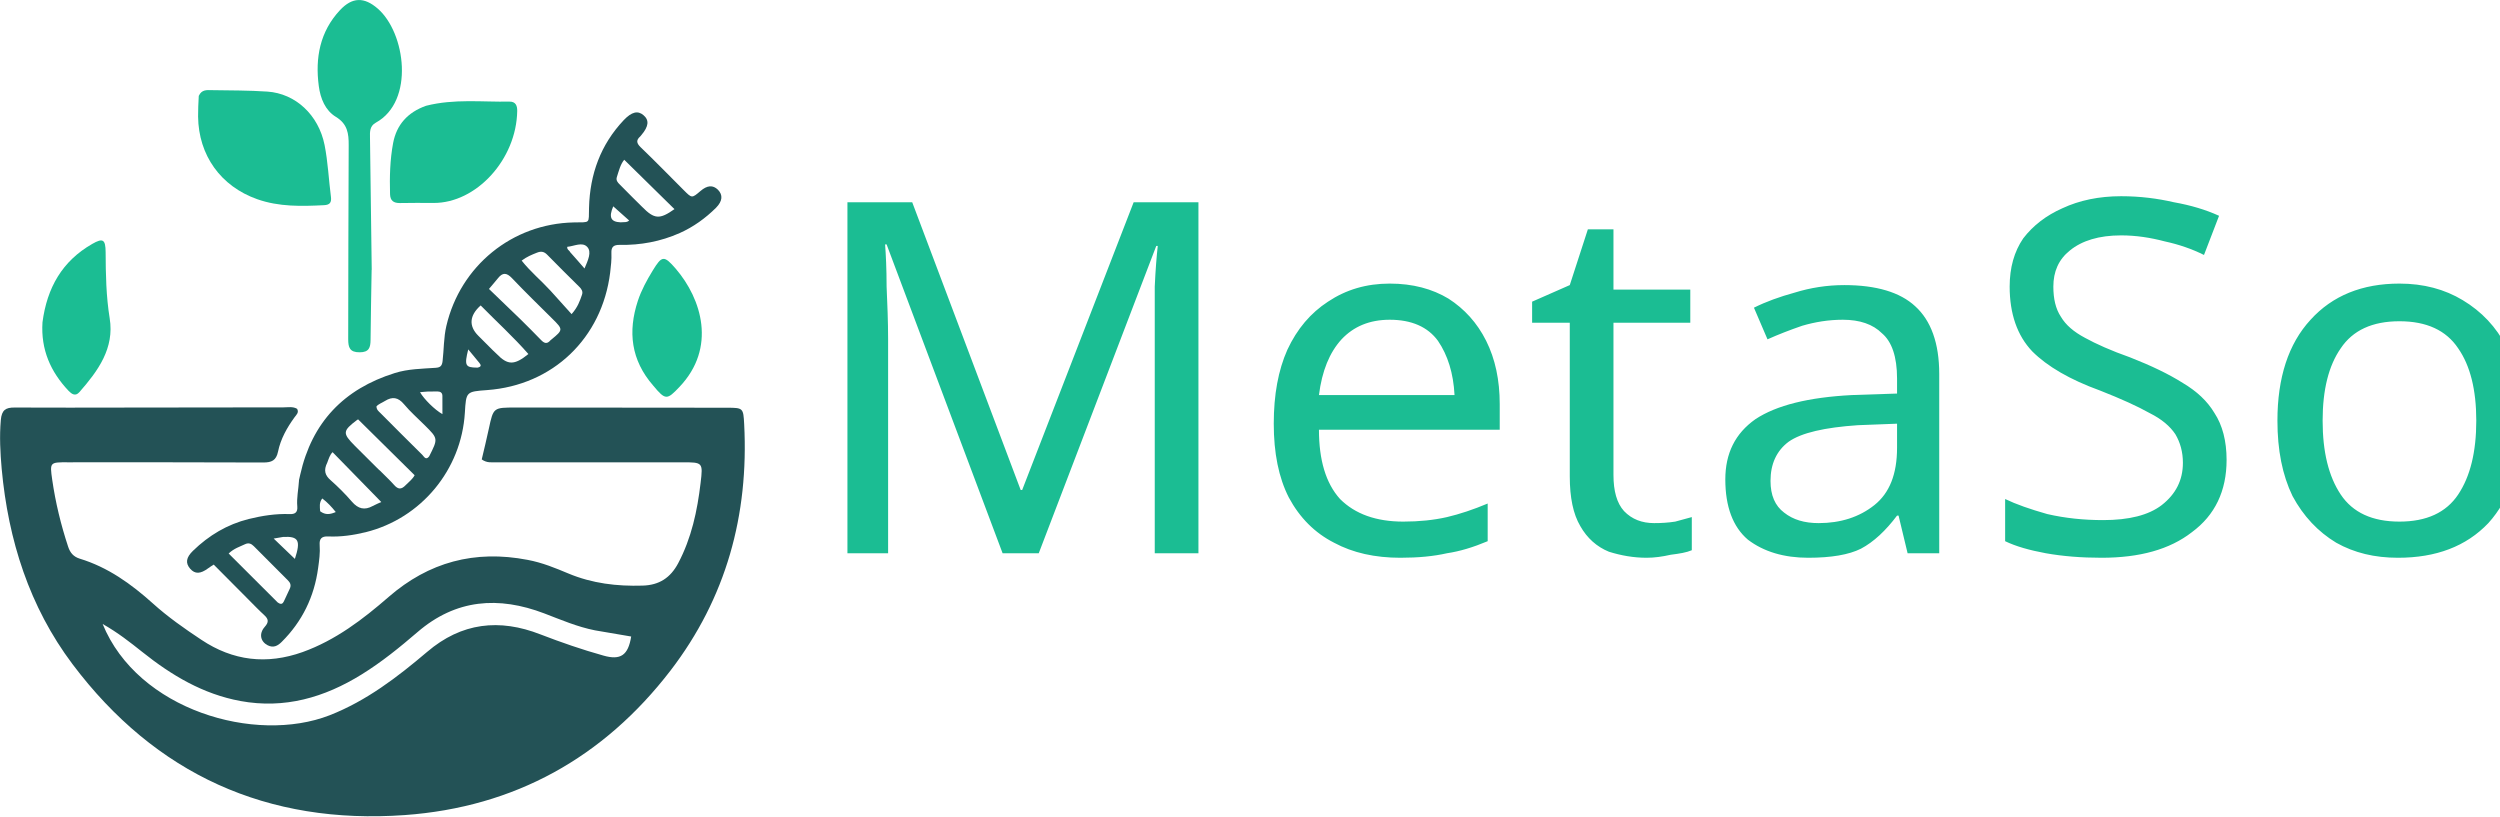
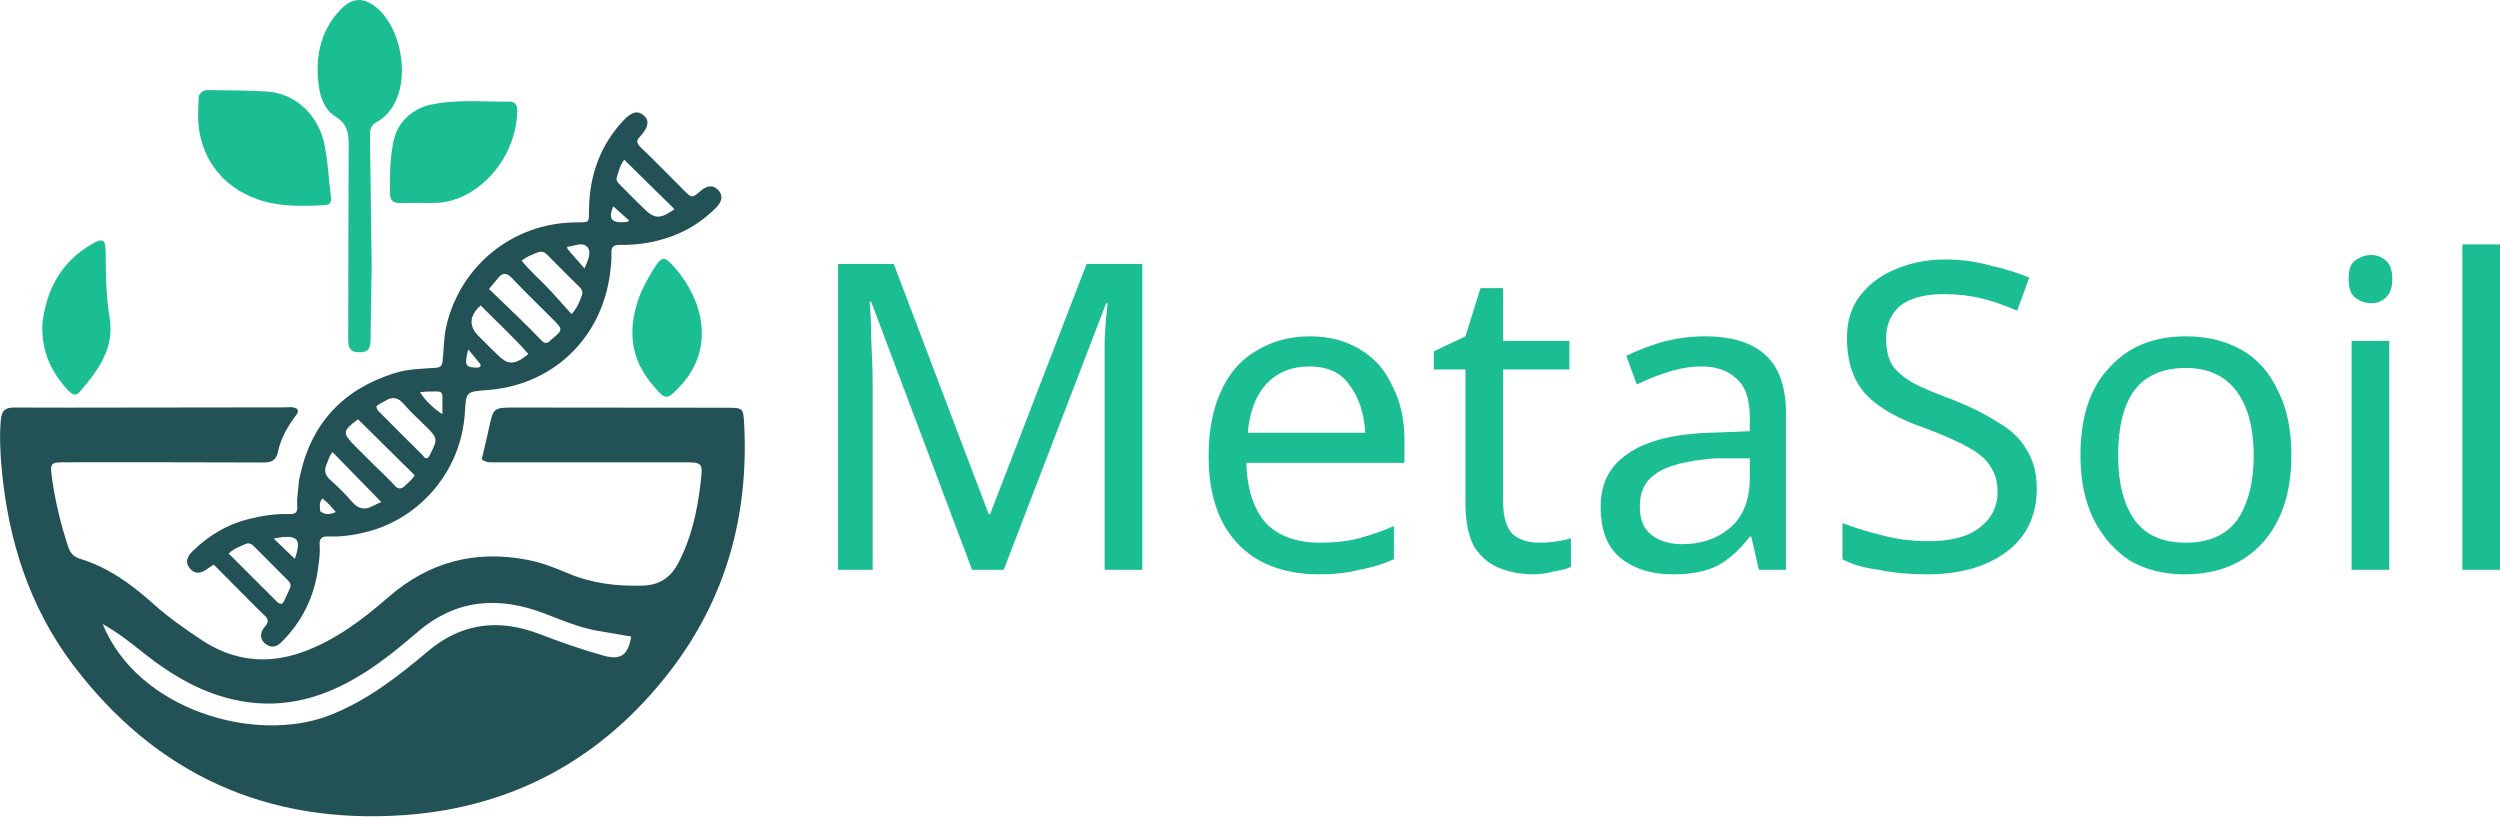
<svg xmlns="http://www.w3.org/2000/svg" width="98" height="32" viewBox="0 0 25.929 8.467" version="1.1" id="svg1242">
  <defs id="defs1239" />
  <g id="layer1">
-     <text xml:space="preserve" style="font-style:normal;font-weight:normal;font-size:5.115px;line-height:1.25;font-family:sans-serif;fill:#000000;fill-opacity:1;stroke:none;stroke-width:0.289" x="8.291" y="5.737" id="text90555">
-       <tspan id="tspan90553" style="font-style:normal;font-variant:normal;font-weight:normal;font-stretch:normal;font-size:5.115px;font-family:'Ubuntu Condensed';-inkscape-font-specification:'Ubuntu Condensed, ';fill:#1bbd93;fill-opacity:1;stroke-width:0.289" x="8.291" y="5.737">MetaSoil</tspan>
+     <text xml:space="preserve" style="font-style:normal;font-weight:normal;font-size:4.444px;line-height:1.25;font-family:sans-serif;fill:#000000;fill-opacity:1;stroke:none;stroke-width:0.251" x="8.255" y="5.913" id="text90555">
+       <tspan id="tspan90553" style="font-style:normal;font-variant:normal;font-weight:normal;font-stretch:normal;font-size:4.444px;font-family:Ubuntu;-inkscape-font-specification:Ubuntu;fill:#1bbd93;fill-opacity:1;stroke-width:0.251" x="8.255" y="5.913">MetaSoil</tspan>
    </text>
    <path fill="#000000" opacity="1" stroke="none" d="M 5.472,5.807 C 5.626,5.836 5.76,5.892 5.894,5.948 6.142,6.052 6.399,6.082 6.665,6.074 6.837,6.069 6.953,5.993 7.033,5.843 7.172,5.581 7.232,5.298 7.266,5.009 7.292,4.795 7.288,4.795 7.076,4.795 6.434,4.795 5.791,4.795 5.149,4.795 5.101,4.794 5.051,4.805 4.996,4.765 5.02,4.662 5.047,4.554 5.07,4.445 5.117,4.226 5.117,4.227 5.35,4.227 c 0.731,8.063e-4 1.463,0.001 2.194,0.002 0.164,7.26e-5 0.165,0.005 0.174,0.17 0.049,0.943 -0.187,1.804 -0.764,2.556 C 6.259,7.859 5.335,8.372 4.198,8.454 2.774,8.556 1.612,8.033 0.751,6.888 0.304,6.293 0.085,5.602 0.017,4.864 0.002,4.695 -0.007,4.526 0.008,4.356 0.017,4.253 0.058,4.226 0.151,4.227 c 0.38,0.002 0.76,8.064e-4 1.14,2.957e-4 0.55,-6.989e-4 1.099,-0.002 1.649,-0.002 0.047,-1.13e-5 0.097,-0.011 0.141,0.015 0.022,0.039 -0.008,0.062 -0.026,0.087 C 2.976,4.436 2.91,4.553 2.883,4.685 c -0.019,0.091 -0.066,0.112 -0.152,0.112 -0.675,-0.003 -1.35,-0.002 -2.025,-0.002 C 0.516,4.794 0.515,4.794 0.541,4.976 c 0.034,0.236 0.09,0.467 0.165,0.694 0.021,0.064 0.056,0.104 0.119,0.124 0.293,0.089 0.534,0.262 0.759,0.464 0.156,0.141 0.329,0.262 0.504,0.378 0.328,0.219 0.678,0.26 1.051,0.127 C 3.48,6.64 3.762,6.425 4.031,6.191 4.446,5.831 4.922,5.701 5.472,5.807 M 6.171,6.538 C 5.988,6.502 5.817,6.428 5.644,6.362 5.171,6.182 4.728,6.213 4.33,6.556 4.146,6.714 3.958,6.867 3.751,6.995 3.364,7.235 2.951,7.355 2.493,7.271 2.104,7.199 1.778,7.004 1.475,6.762 1.348,6.661 1.22,6.56 1.064,6.472 1.428,7.365 2.647,7.719 3.418,7.419 3.801,7.269 4.121,7.023 4.429,6.762 4.787,6.456 5.18,6.414 5.605,6.58 5.82,6.663 6.037,6.738 6.259,6.8 6.435,6.85 6.515,6.798 6.546,6.602 6.428,6.582 6.31,6.562 6.171,6.538 Z" id="path2" style="fill:#235256;fill-opacity:1;stroke-width:0.024" />
    <path fill="#000000" opacity="1" stroke="none" d="M 3.854,2.799 C 3.85,3.049 3.845,3.287 3.843,3.525 3.842,3.604 3.828,3.654 3.73,3.654 3.627,3.655 3.611,3.604 3.611,3.518 3.613,2.848 3.612,2.178 3.616,1.508 3.617,1.384 3.604,1.286 3.483,1.212 3.373,1.145 3.323,1.022 3.306,0.893 3.267,0.6 3.318,0.328 3.525,0.106 3.654,-0.032 3.777,-0.032 3.917,0.089 4.206,0.339 4.302,1.05 3.898,1.272 c -0.066,0.036 -0.062,0.097 -0.061,0.158 0.006,0.452 0.012,0.904 0.018,1.368 z" id="path8" style="fill:#1bbd93;fill-opacity:1;stroke-width:0.024" />
    <path fill="#000000" opacity="1" stroke="none" d="m 2.062,0.993 c 0.03,-0.065 0.083,-0.059 0.13,-0.058 0.194,0.003 0.388,0.002 0.581,0.015 0.291,0.02 0.53,0.241 0.593,0.554 0.035,0.177 0.043,0.36 0.066,0.539 0.007,0.056 -0.011,0.082 -0.07,0.085 C 3.127,2.14 2.893,2.146 2.667,2.066 2.288,1.932 2.059,1.61 2.054,1.21 c -7.552e-4,-0.069 0.003,-0.137 0.007,-0.216 z" id="path10" style="fill:#1bbd93;fill-opacity:1;stroke-width:0.024" />
    <path fill="#000000" opacity="1" stroke="none" d="m 4.419,1.097 c 0.292,-0.074 0.58,-0.038 0.865,-0.043 0.063,-9.461e-4 0.081,0.041 0.08,0.097 C 5.356,1.655 4.938,2.108 4.496,2.105 4.379,2.104 4.262,2.104 4.145,2.106 4.081,2.106 4.047,2.081 4.045,2.014 4.04,1.836 4.044,1.658 4.077,1.483 4.113,1.294 4.227,1.165 4.419,1.097 Z" id="path14" style="fill:#1bbd93;fill-opacity:1;stroke-width:0.024" />
    <path fill="#000000" opacity="1" stroke="none" d="m 0.44,3.343 c 0.047,-0.359 0.205,-0.635 0.516,-0.813 0.111,-0.064 0.138,-0.047 0.139,0.085 0.001,0.23 0.005,0.457 0.042,0.686 C 1.188,3.612 1.016,3.847 0.823,4.067 0.781,4.115 0.743,4.087 0.71,4.053 0.525,3.857 0.422,3.628 0.44,3.343 Z" id="path24" style="fill:#1bbd93;fill-opacity:1;stroke-width:0.024" />
    <path fill="#000000" opacity="1" stroke="none" d="M 6.775,4 C 6.543,3.734 6.511,3.439 6.615,3.121 6.652,3.009 6.708,2.907 6.769,2.807 6.865,2.65 6.886,2.646 7.009,2.788 7.277,3.101 7.434,3.607 7.046,4.014 6.918,4.149 6.902,4.153 6.775,4 Z" id="path26" style="fill:#1bbd93;fill-opacity:1;stroke-width:0.024" />
    <path fill="#000000" opacity="1" stroke="none" d="m 3.101,4.982 c -0.006,0.095 -0.026,0.182 -0.018,0.271 0.005,0.06 -0.022,0.082 -0.08,0.079 C 2.859,5.327 2.719,5.349 2.58,5.383 2.356,5.439 2.166,5.553 2.001,5.713 1.929,5.783 1.921,5.84 1.972,5.899 c 0.05,0.057 0.106,0.055 0.187,-0.005 0.016,-0.012 0.032,-0.022 0.057,-0.038 0.119,0.12 0.237,0.239 0.355,0.357 0.056,0.056 0.111,0.114 0.17,0.168 0.045,0.041 0.047,0.073 0.005,0.12 -0.063,0.071 -0.046,0.153 0.03,0.192 0.059,0.03 0.104,0.006 0.145,-0.035 0.213,-0.212 0.338,-0.468 0.378,-0.766 0.011,-0.079 0.022,-0.158 0.016,-0.238 -0.005,-0.066 0.02,-0.093 0.088,-0.09 0.132,0.006 0.261,-0.013 0.389,-0.044 C 4.368,5.377 4.785,4.873 4.821,4.281 4.834,4.062 4.834,4.062 5.052,4.046 5.734,3.996 6.243,3.508 6.328,2.828 c 0.008,-0.068 0.016,-0.136 0.013,-0.204 -0.003,-0.064 0.024,-0.085 0.086,-0.084 0.216,0.004 0.425,-0.035 0.623,-0.123 C 7.191,2.354 7.316,2.264 7.426,2.155 7.494,2.086 7.499,2.022 7.446,1.968 7.394,1.917 7.335,1.921 7.265,1.981 7.175,2.058 7.176,2.057 7.091,1.972 6.942,1.823 6.795,1.672 6.643,1.526 c -0.043,-0.042 -0.046,-0.073 -0.003,-0.111 0.004,-0.004 0.007,-0.009 0.011,-0.013 0.077,-0.091 0.084,-0.155 0.023,-0.207 C 6.615,1.144 6.551,1.16 6.469,1.246 6.229,1.5 6.118,1.807 6.109,2.152 6.104,2.324 6.129,2.304 5.951,2.307 5.312,2.32 4.774,2.758 4.629,3.381 c -0.028,0.12 -0.025,0.243 -0.039,0.364 -0.006,0.051 -0.024,0.067 -0.073,0.07 -0.142,0.01 -0.285,0.011 -0.422,0.054 -0.528,0.165 -0.861,0.511 -0.982,1.056 -0.004,0.017 -0.008,0.033 -0.013,0.057 M 5.397,3.311 C 5.289,3.207 5.181,3.103 5.071,2.997 5.11,2.95 5.139,2.918 5.165,2.885 c 0.048,-0.06 0.089,-0.058 0.144,-5.64e-4 0.137,0.144 0.28,0.283 0.421,0.423 0.11,0.109 0.111,0.114 -0.009,0.212 -0.004,0.004 -0.009,0.007 -0.013,0.011 -0.035,0.041 -0.064,0.031 -0.098,-0.005 C 5.543,3.455 5.474,3.388 5.397,3.311 M 3.934,4.877 C 3.849,4.792 3.765,4.708 3.68,4.624 3.55,4.493 3.552,4.47 3.704,4.355 c 0.006,-0.005 0.015,-0.006 0.011,-0.004 0.198,0.196 0.391,0.386 0.585,0.578 -0.021,0.041 -0.061,0.07 -0.094,0.104 -0.044,0.046 -0.078,0.044 -0.119,-0.003 -0.045,-0.051 -0.096,-0.097 -0.152,-0.154 M 2.881,6.25 C 2.712,6.081 2.542,5.911 2.371,5.741 c 0.057,-0.054 0.115,-0.07 0.169,-0.096 0.037,-0.018 0.065,-0.007 0.092,0.02 0.118,0.119 0.237,0.238 0.355,0.356 0.025,0.025 0.034,0.051 0.018,0.085 -0.021,0.044 -0.04,0.088 -0.061,0.131 -0.011,0.022 -0.026,0.039 -0.062,0.013 m 2.828,-3.234 C 5.613,2.91 5.501,2.818 5.41,2.703 c 0.053,-0.04 0.105,-0.061 0.158,-0.082 0.042,-0.017 0.074,-0.013 0.107,0.021 0.109,0.112 0.221,0.222 0.332,0.332 0.024,0.023 0.041,0.049 0.029,0.083 C 6.014,3.12 5.993,3.185 5.928,3.258 5.854,3.176 5.786,3.1 5.71,3.016 M 4.451,4.733 c -0.035,0.046 -0.054,0.002 -0.072,-0.016 C 4.233,4.573 4.089,4.429 3.945,4.284 c -0.018,-0.018 -0.04,-0.033 -0.041,-0.069 0.022,-0.025 0.058,-0.037 0.088,-0.056 0.077,-0.048 0.137,-0.039 0.198,0.034 0.065,0.078 0.143,0.146 0.215,0.218 0.139,0.138 0.139,0.138 0.046,0.322 M 5.11,3.632 C 5.06,3.582 5.01,3.532 4.96,3.482 4.861,3.383 4.866,3.274 4.985,3.168 5.149,3.335 5.324,3.494 5.48,3.672 5.333,3.791 5.265,3.789 5.15,3.67 5.14,3.66 5.129,3.65 5.11,3.632 M 6.559,2.046 C 6.515,2.002 6.471,1.958 6.427,1.913 6.406,1.893 6.387,1.87 6.397,1.838 6.418,1.772 6.435,1.703 6.474,1.657 6.65,1.829 6.823,1.999 6.995,2.169 6.841,2.278 6.787,2.275 6.659,2.145 6.628,2.115 6.598,2.085 6.559,2.046 M 3.394,4.798 c 0.015,-0.039 0.026,-0.08 0.055,-0.108 0.168,0.172 0.335,0.343 0.505,0.517 -0.023,0.011 -0.057,0.024 -0.088,0.041 -0.085,0.047 -0.152,0.03 -0.216,-0.044 C 3.582,5.125 3.507,5.05 3.429,4.981 3.37,4.93 3.354,4.878 3.394,4.798 M 2.937,5.569 c 0.161,-0.008 0.183,0.038 0.121,0.228 -0.07,-0.067 -0.143,-0.137 -0.22,-0.211 0.03,-0.005 0.058,-0.01 0.099,-0.017 M 4.437,4.061 c 0.034,-2.565e-4 0.068,-0.001 0.102,-6.435e-4 0.03,3.264e-4 0.049,0.015 0.049,0.046 9.09e-4,0.061 2.669e-4,0.122 2.669e-4,0.189 C 4.509,4.251 4.397,4.14 4.356,4.068 c 0.024,-0.002 0.045,-0.005 0.081,-0.007 M 5.912,2.612 c -0.01,-0.016 -0.033,-0.024 -0.029,-0.052 0.07,-0.006 0.156,-0.054 0.207,8.343e-4 0.049,0.052 0.009,0.137 -0.028,0.224 -0.048,-0.055 -0.095,-0.11 -0.151,-0.172 M 6.437,2.306 c -0.104,-0.004 -0.125,-0.053 -0.077,-0.166 0.053,0.047 0.108,0.097 0.165,0.147 -0.025,0.023 -0.051,0.015 -0.088,0.019 M 3.32,5.302 c -0.003,-0.044 -0.012,-0.089 0.022,-0.132 0.053,0.04 0.096,0.086 0.14,0.141 -0.057,0.024 -0.106,0.034 -0.163,-0.009 M 4.947,3.813 C 4.826,3.812 4.814,3.792 4.856,3.624 c 0.046,0.055 0.082,0.099 0.117,0.142 0.019,0.023 0.019,0.041 -0.027,0.048 z" id="path2-3" style="fill:#235256;fill-opacity:1;stroke-width:0.017" />
  </g>
</svg>
